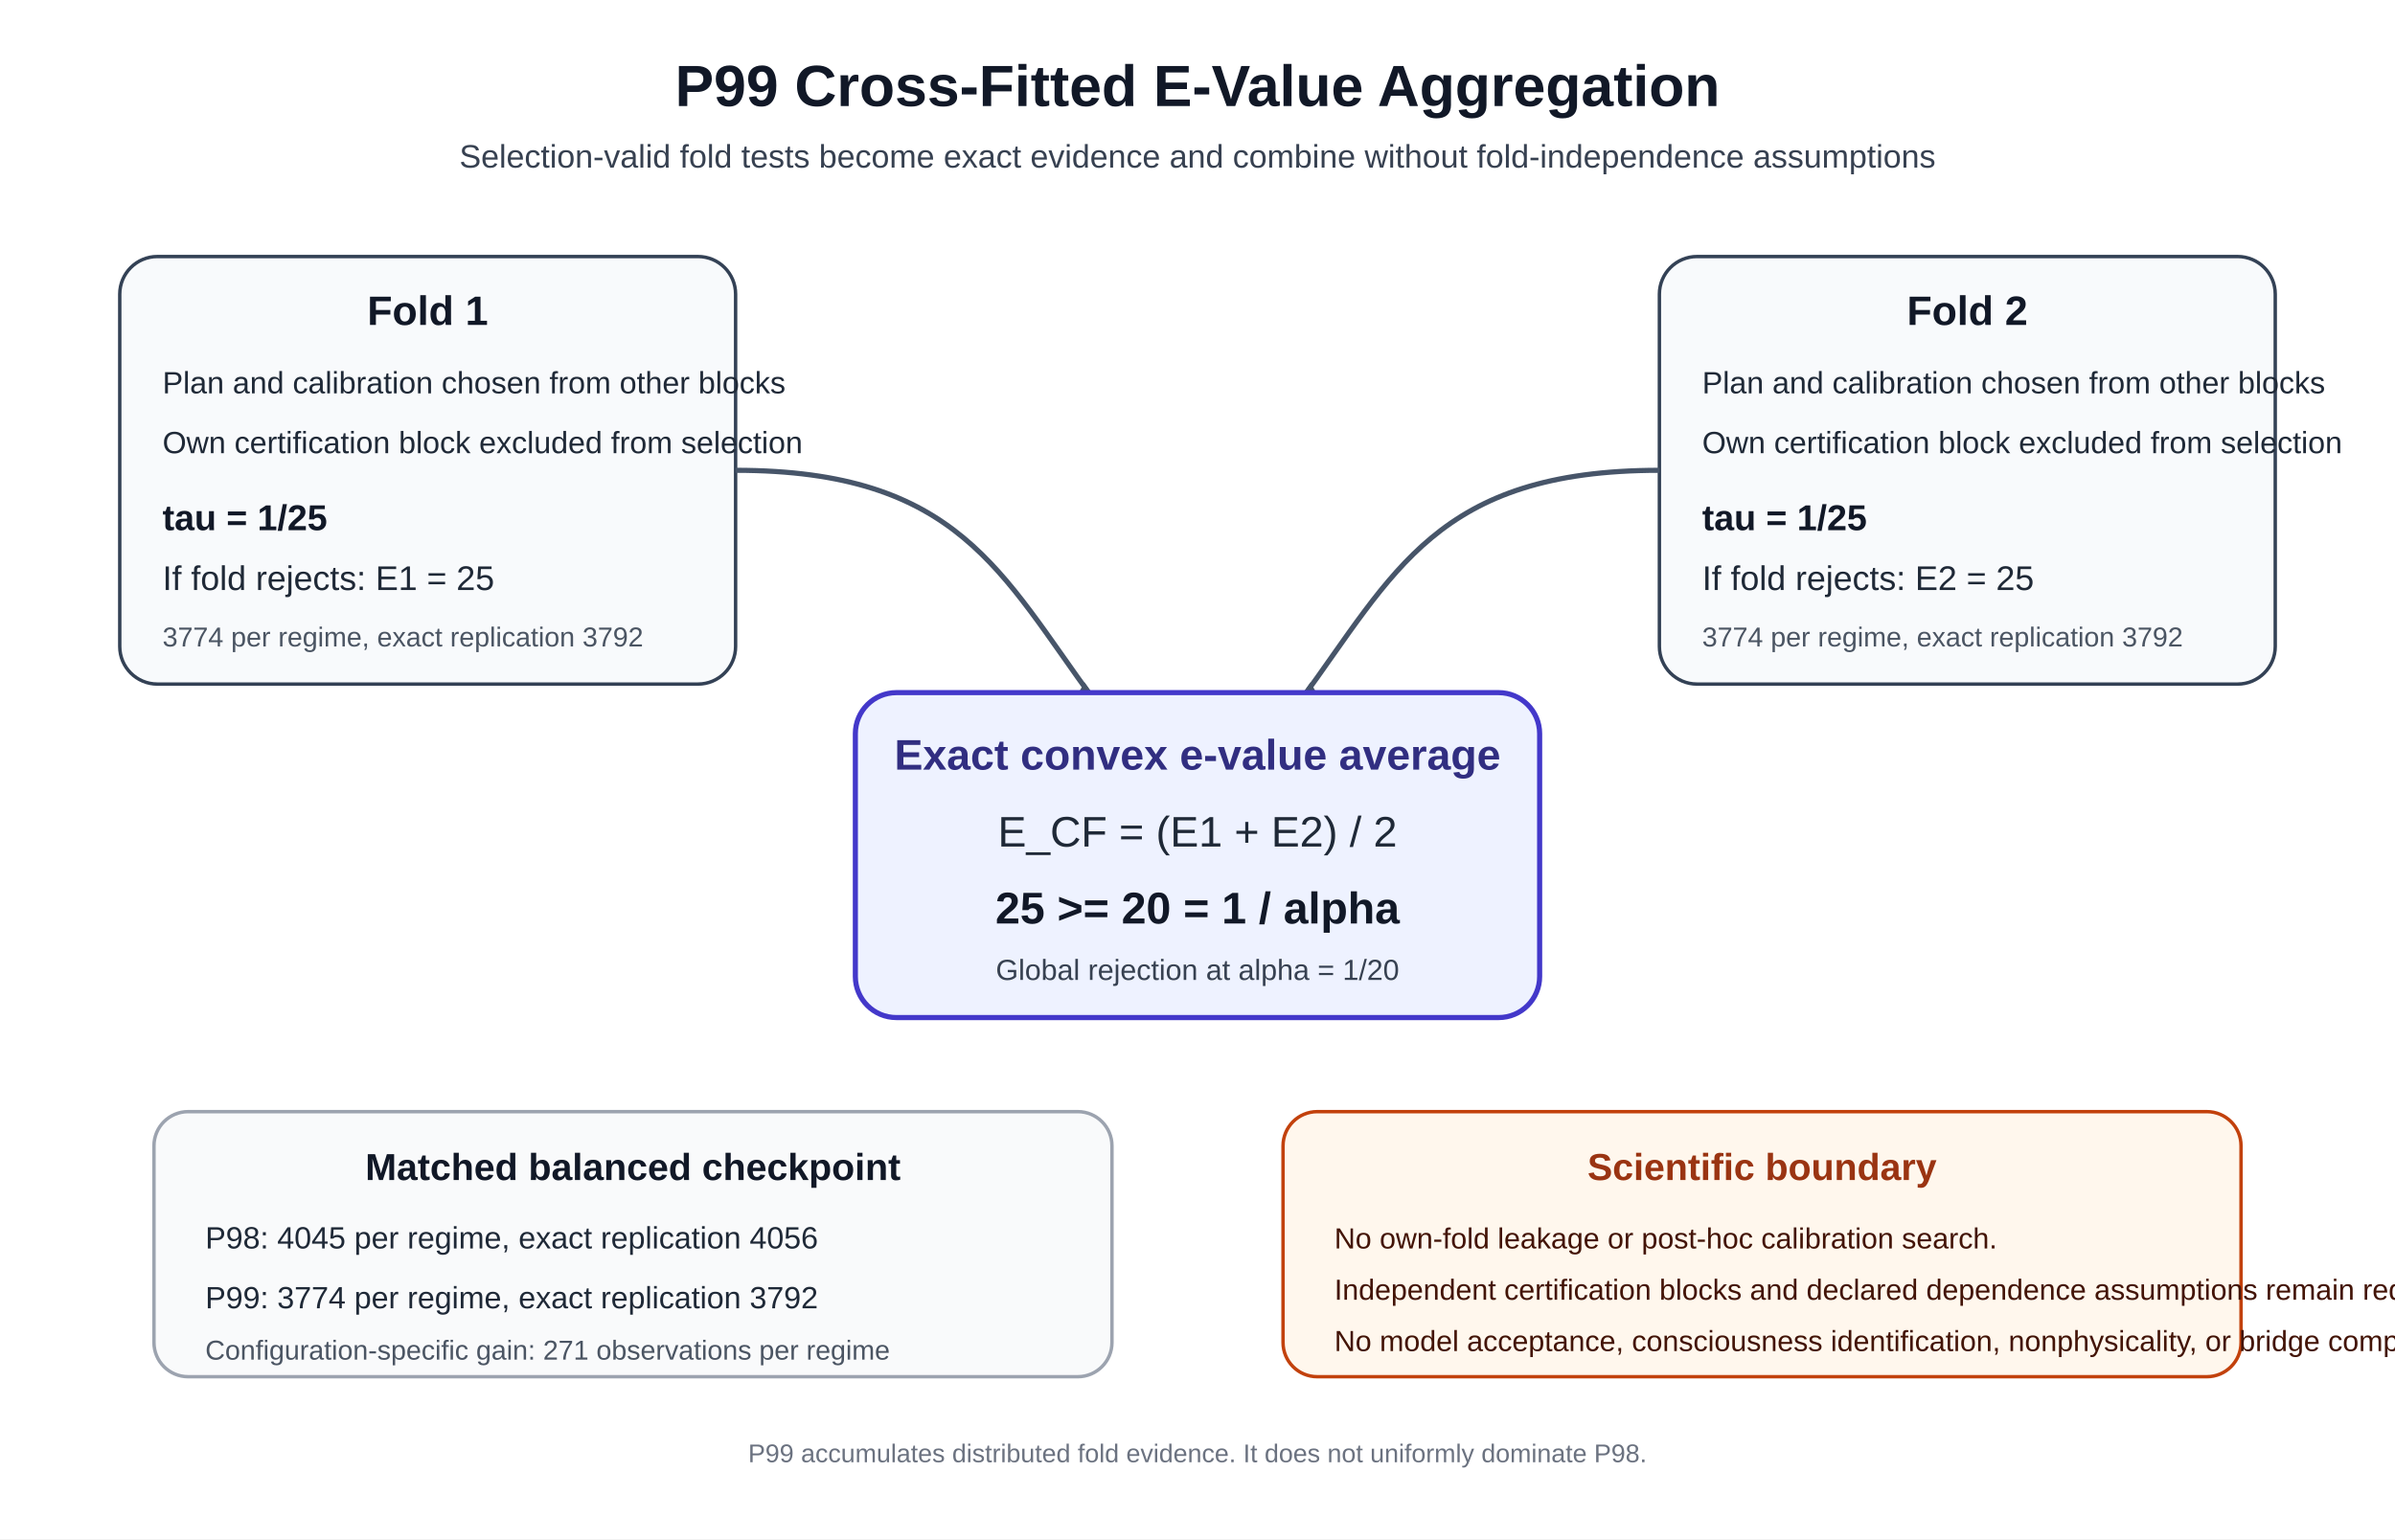
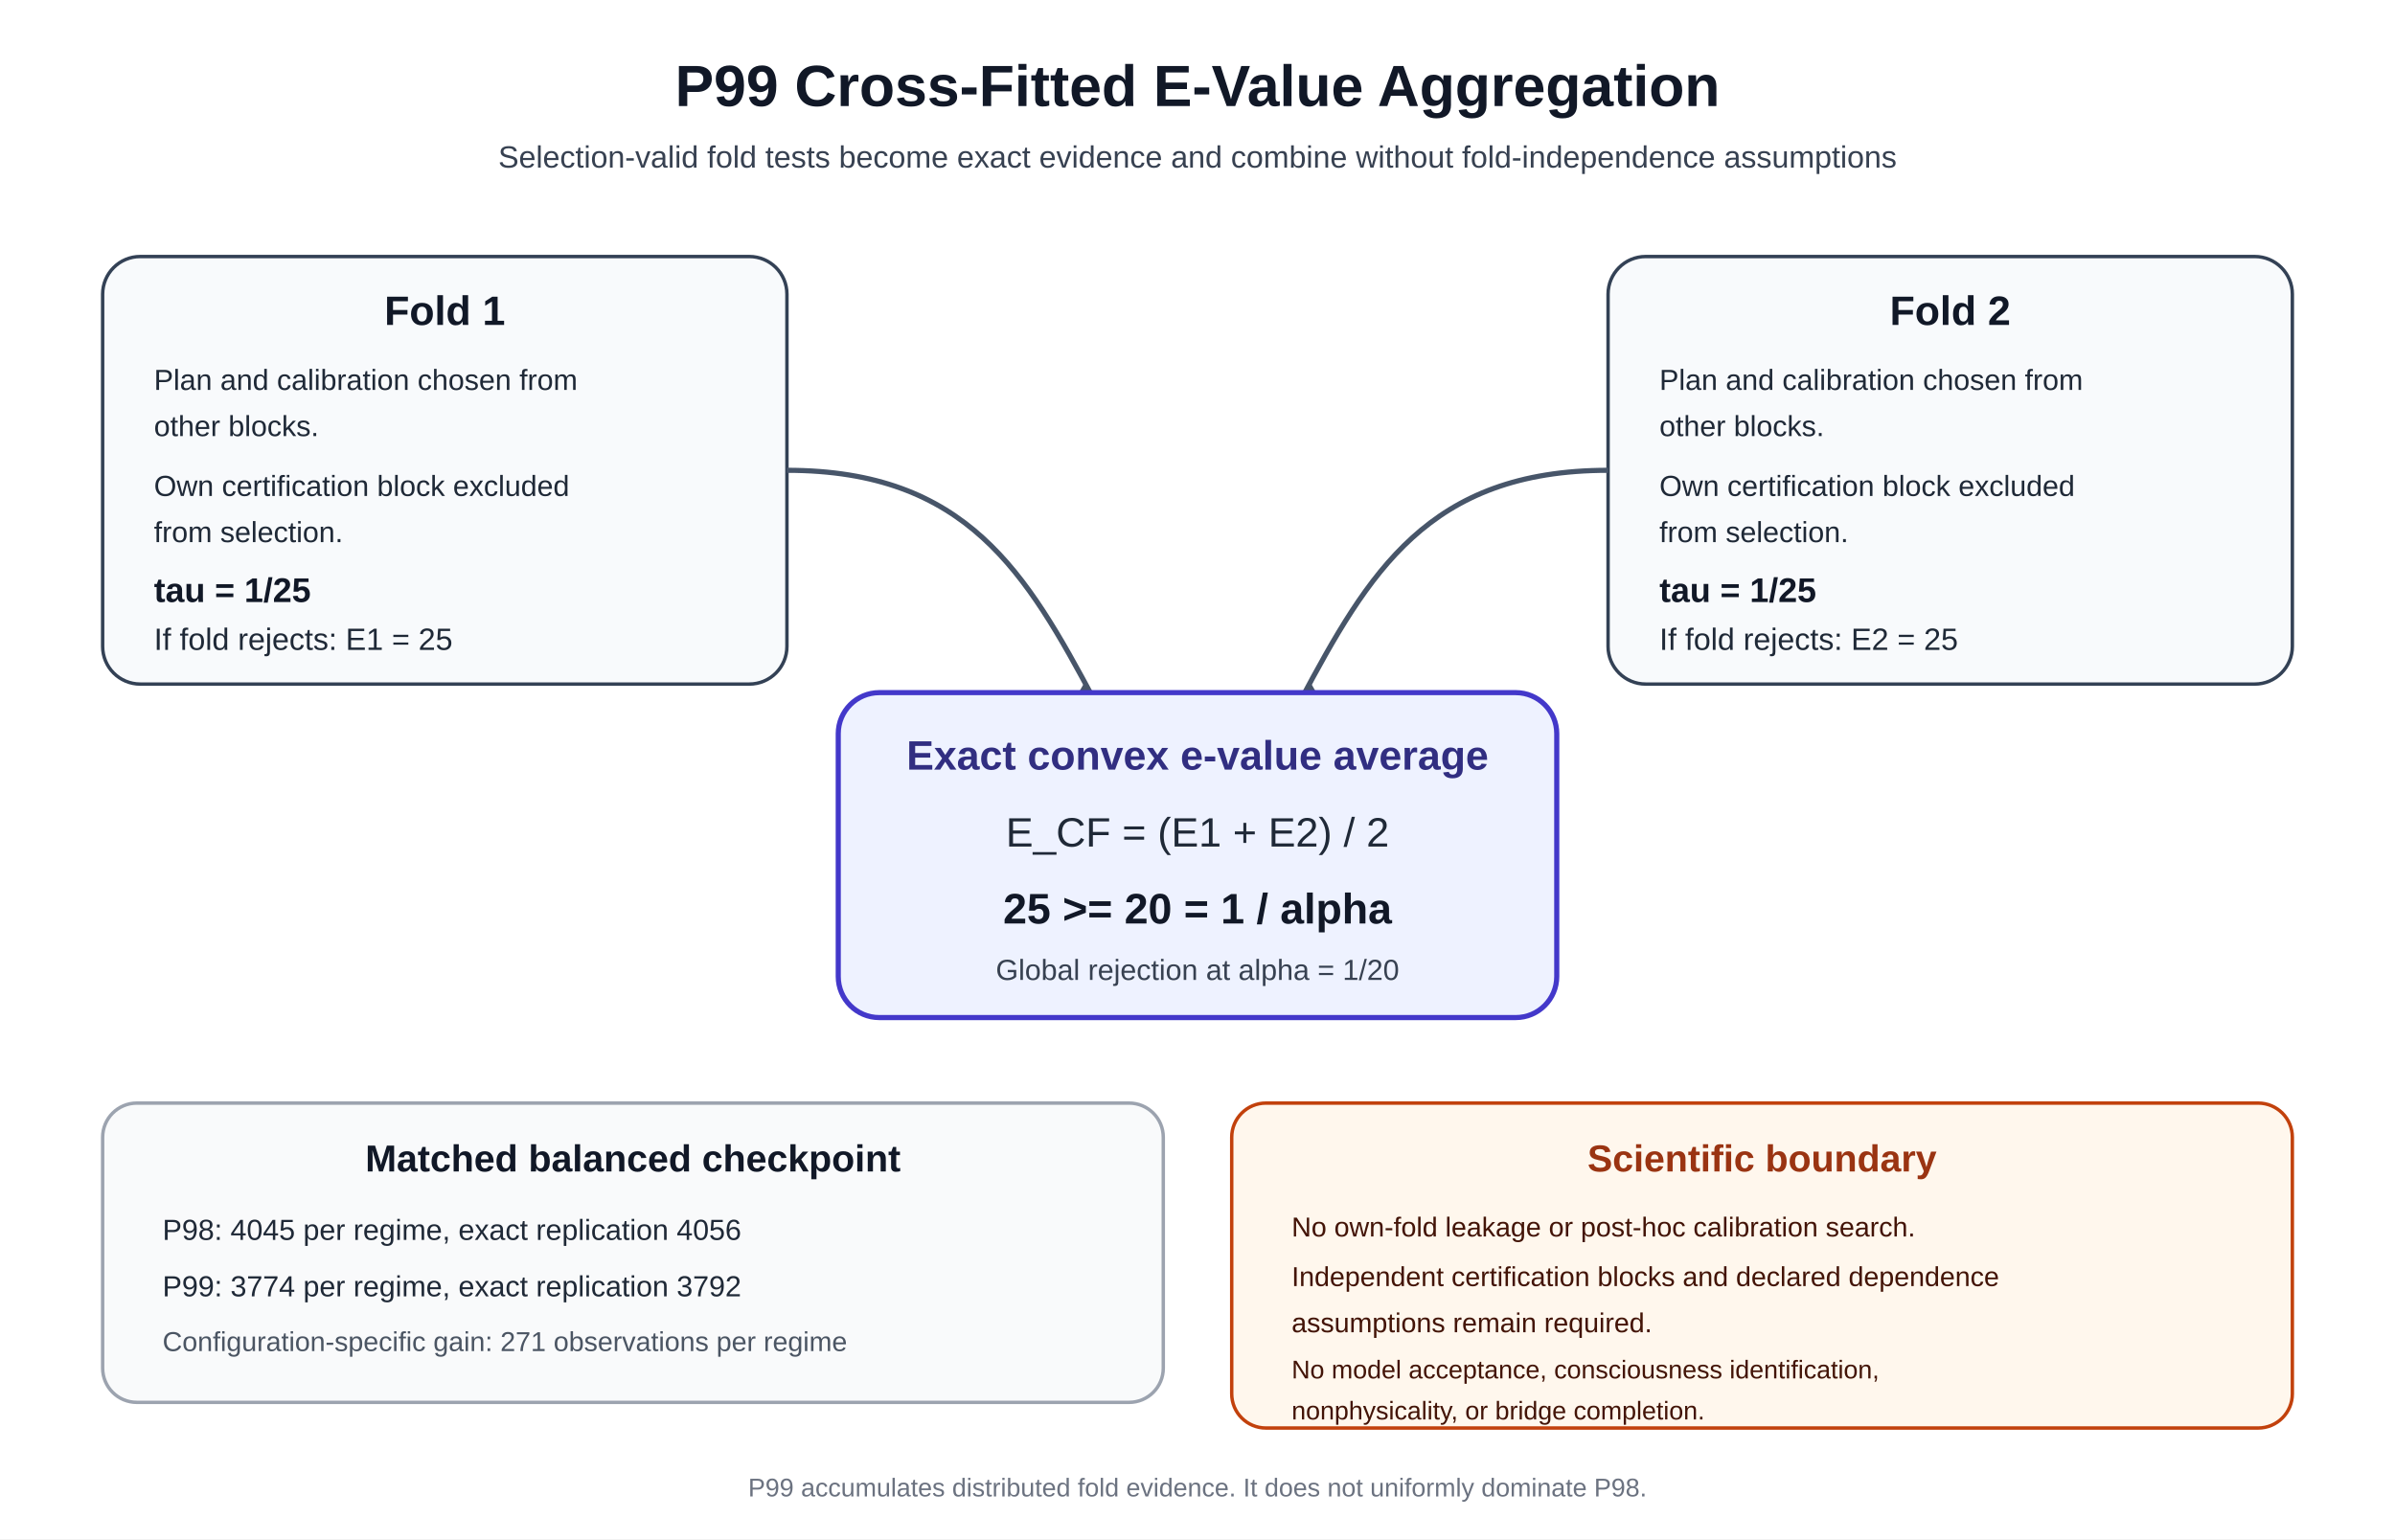
<svg xmlns="http://www.w3.org/2000/svg" width="1400" height="900" viewBox="0 0 1400 900" role="img" aria-labelledby="title desc">
  <rect width="1400" height="900" fill="#ffffff" />
  <text x="700" y="62" text-anchor="middle" font-family="Arial, Helvetica, sans-serif" font-size="34" font-weight="700" fill="#111827">P99 Cross-Fitted E-Value Aggregation</text>
-   <text x="700" y="98" text-anchor="middle" font-family="Arial, Helvetica, sans-serif" font-size="19" fill="#374151">Selection-valid fold tests become exact evidence and combine without fold-independence assumptions</text>
-   <rect x="70" y="150" width="360" height="250" rx="22" fill="#f8fafc" stroke="#334155" stroke-width="2" />
-   <text x="250" y="190" text-anchor="middle" font-family="Arial, Helvetica, sans-serif" font-size="24" font-weight="700" fill="#111827">Fold 1</text>
-   <text x="95" y="230" font-family="Arial, Helvetica, sans-serif" font-size="18" fill="#1f2937">Plan and calibration chosen from other blocks</text>
-   <text x="95" y="265" font-family="Arial, Helvetica, sans-serif" font-size="18" fill="#1f2937">Own certification block excluded from selection</text>
-   <text x="95" y="310" font-family="Arial, Helvetica, sans-serif" font-size="21" font-weight="700" fill="#111827">tau = 1/25</text>
-   <text x="95" y="345" font-family="Arial, Helvetica, sans-serif" font-size="20" fill="#1f2937">If fold rejects: E1 = 25</text>
-   <text x="95" y="378" font-family="Arial, Helvetica, sans-serif" font-size="16" fill="#4b5563">3774 per regime, exact replication 3792</text>
-   <rect x="970" y="150" width="360" height="250" rx="22" fill="#f8fafc" stroke="#334155" stroke-width="2" />
-   <text x="1150" y="190" text-anchor="middle" font-family="Arial, Helvetica, sans-serif" font-size="24" font-weight="700" fill="#111827">Fold 2</text>
-   <text x="995" y="230" font-family="Arial, Helvetica, sans-serif" font-size="18" fill="#1f2937">Plan and calibration chosen from other blocks</text>
-   <text x="995" y="265" font-family="Arial, Helvetica, sans-serif" font-size="18" fill="#1f2937">Own certification block excluded from selection</text>
-   <text x="995" y="310" font-family="Arial, Helvetica, sans-serif" font-size="21" font-weight="700" fill="#111827">tau = 1/25</text>
-   <text x="995" y="345" font-family="Arial, Helvetica, sans-serif" font-size="20" fill="#1f2937">If fold rejects: E2 = 25</text>
-   <text x="995" y="378" font-family="Arial, Helvetica, sans-serif" font-size="16" fill="#4b5563">3774 per regime, exact replication 3792</text>
-   <path d="M430 275 C560 275 585 335 640 410" fill="none" stroke="#475569" stroke-width="3" />
-   <path d="M970 275 C840 275 815 335 760 410" fill="none" stroke="#475569" stroke-width="3" />
+   <text x="700" y="98" text-anchor="middle" font-family="Arial, Helvetica, sans-serif" font-size="18" fill="#374151">Selection-valid fold tests become exact evidence and combine without fold-independence assumptions</text>
+   <rect x="60" y="150" width="400" height="250" rx="22" fill="#f8fafc" stroke="#334155" stroke-width="2" />
+   <text x="260" y="190" text-anchor="middle" font-family="Arial, Helvetica, sans-serif" font-size="24" font-weight="700" fill="#111827">Fold 1</text>
+   <text x="90" y="228" font-family="Arial, Helvetica, sans-serif" font-size="17" fill="#1f2937">Plan and calibration chosen from</text>
+   <text x="90" y="255" font-family="Arial, Helvetica, sans-serif" font-size="17" fill="#1f2937">other blocks.</text>
+   <text x="90" y="290" font-family="Arial, Helvetica, sans-serif" font-size="17" fill="#1f2937">Own certification block excluded</text>
+   <text x="90" y="317" font-family="Arial, Helvetica, sans-serif" font-size="17" fill="#1f2937">from selection.</text>
+   <text x="90" y="352" font-family="Arial, Helvetica, sans-serif" font-size="20" font-weight="700" fill="#111827">tau = 1/25</text>
+   <text x="90" y="380" font-family="Arial, Helvetica, sans-serif" font-size="18" fill="#1f2937">If fold rejects: E1 = 25</text>
+   <rect x="940" y="150" width="400" height="250" rx="22" fill="#f8fafc" stroke="#334155" stroke-width="2" />
+   <text x="1140" y="190" text-anchor="middle" font-family="Arial, Helvetica, sans-serif" font-size="24" font-weight="700" fill="#111827">Fold 2</text>
+   <text x="970" y="228" font-family="Arial, Helvetica, sans-serif" font-size="17" fill="#1f2937">Plan and calibration chosen from</text>
+   <text x="970" y="255" font-family="Arial, Helvetica, sans-serif" font-size="17" fill="#1f2937">other blocks.</text>
+   <text x="970" y="290" font-family="Arial, Helvetica, sans-serif" font-size="17" fill="#1f2937">Own certification block excluded</text>
+   <text x="970" y="317" font-family="Arial, Helvetica, sans-serif" font-size="17" fill="#1f2937">from selection.</text>
+   <text x="970" y="352" font-family="Arial, Helvetica, sans-serif" font-size="20" font-weight="700" fill="#111827">tau = 1/25</text>
+   <text x="970" y="380" font-family="Arial, Helvetica, sans-serif" font-size="18" fill="#1f2937">If fold rejects: E2 = 25</text>
+   <path d="M460 275 C565 275 600 335 640 410" fill="none" stroke="#475569" stroke-width="3" />
+   <path d="M940 275 C835 275 800 335 760 410" fill="none" stroke="#475569" stroke-width="3" />
  <polygon points="634,399 646,416 627,411" fill="#475569" />
  <polygon points="766,399 754,416 773,411" fill="#475569" />
-   <rect x="500" y="405" width="400" height="190" rx="24" fill="#eef2ff" stroke="#4338ca" stroke-width="3" />
-   <text x="700" y="450" text-anchor="middle" font-family="Arial, Helvetica, sans-serif" font-size="25" font-weight="700" fill="#312e81">Exact convex e-value average</text>
-   <text x="700" y="495" text-anchor="middle" font-family="Arial, Helvetica, sans-serif" font-size="25" fill="#1f2937">E_CF = (E1 + E2) / 2</text>
-   <text x="700" y="540" text-anchor="middle" font-family="Arial, Helvetica, sans-serif" font-size="26" font-weight="700" fill="#111827">25 &gt;= 20 = 1 / alpha</text>
+   <rect x="490" y="405" width="420" height="190" rx="24" fill="#eef2ff" stroke="#4338ca" stroke-width="3" />
+   <text x="700" y="450" text-anchor="middle" font-family="Arial, Helvetica, sans-serif" font-size="24" font-weight="700" fill="#312e81">Exact convex e-value average</text>
+   <text x="700" y="495" text-anchor="middle" font-family="Arial, Helvetica, sans-serif" font-size="24" fill="#1f2937">E_CF = (E1 + E2) / 2</text>
+   <text x="700" y="540" text-anchor="middle" font-family="Arial, Helvetica, sans-serif" font-size="25" font-weight="700" fill="#111827">25 &gt;= 20 = 1 / alpha</text>
  <text x="700" y="573" text-anchor="middle" font-family="Arial, Helvetica, sans-serif" font-size="17" fill="#374151">Global rejection at alpha = 1/20</text>
-   <rect x="90" y="650" width="560" height="155" rx="20" fill="#f9fafb" stroke="#9ca3af" stroke-width="2" />
-   <text x="370" y="690" text-anchor="middle" font-family="Arial, Helvetica, sans-serif" font-size="22" font-weight="700" fill="#111827">Matched balanced checkpoint</text>
-   <text x="120" y="730" font-family="Arial, Helvetica, sans-serif" font-size="18" fill="#1f2937">P98: 4045 per regime, exact replication 4056</text>
-   <text x="120" y="765" font-family="Arial, Helvetica, sans-serif" font-size="18" fill="#1f2937">P99: 3774 per regime, exact replication 3792</text>
-   <text x="120" y="795" font-family="Arial, Helvetica, sans-serif" font-size="16" fill="#4b5563">Configuration-specific gain: 271 observations per regime</text>
-   <rect x="750" y="650" width="560" height="155" rx="20" fill="#fff7ed" stroke="#c2410c" stroke-width="2" />
-   <text x="1030" y="690" text-anchor="middle" font-family="Arial, Helvetica, sans-serif" font-size="22" font-weight="700" fill="#9a3412">Scientific boundary</text>
-   <text x="780" y="730" font-family="Arial, Helvetica, sans-serif" font-size="17" fill="#431407">No own-fold leakage or post-hoc calibration search.</text>
-   <text x="780" y="760" font-family="Arial, Helvetica, sans-serif" font-size="17" fill="#431407">Independent certification blocks and declared dependence assumptions remain required.</text>
-   <text x="780" y="790" font-family="Arial, Helvetica, sans-serif" font-size="17" fill="#431407">No model acceptance, consciousness identification, nonphysicality, or bridge completion.</text>
-   <text x="700" y="855" text-anchor="middle" font-family="Arial, Helvetica, sans-serif" font-size="15" fill="#6b7280">P99 accumulates distributed fold evidence. It does not uniformly dominate P98.</text>
+   <rect x="60" y="645" width="620" height="175" rx="20" fill="#f9fafb" stroke="#9ca3af" stroke-width="2" />
+   <text x="370" y="685" text-anchor="middle" font-family="Arial, Helvetica, sans-serif" font-size="22" font-weight="700" fill="#111827">Matched balanced checkpoint</text>
+   <text x="95" y="725" font-family="Arial, Helvetica, sans-serif" font-size="17" fill="#1f2937">P98: 4045 per regime, exact replication 4056</text>
+   <text x="95" y="758" font-family="Arial, Helvetica, sans-serif" font-size="17" fill="#1f2937">P99: 3774 per regime, exact replication 3792</text>
+   <text x="95" y="790" font-family="Arial, Helvetica, sans-serif" font-size="16" fill="#4b5563">Configuration-specific gain: 271 observations per regime</text>
+   <rect x="720" y="645" width="620" height="190" rx="20" fill="#fff7ed" stroke="#c2410c" stroke-width="2" />
+   <text x="1030" y="685" text-anchor="middle" font-family="Arial, Helvetica, sans-serif" font-size="22" font-weight="700" fill="#9a3412">Scientific boundary</text>
+   <text x="755" y="723" font-family="Arial, Helvetica, sans-serif" font-size="16" fill="#431407">No own-fold leakage or post-hoc calibration search.</text>
+   <text x="755" y="752" font-family="Arial, Helvetica, sans-serif" font-size="16" fill="#431407">Independent certification blocks and declared dependence</text>
+   <text x="755" y="779" font-family="Arial, Helvetica, sans-serif" font-size="16" fill="#431407">assumptions remain required.</text>
+   <text x="755" y="806" font-family="Arial, Helvetica, sans-serif" font-size="15" fill="#431407">No model acceptance, consciousness identification,</text>
+   <text x="755" y="830" font-family="Arial, Helvetica, sans-serif" font-size="15" fill="#431407">nonphysicality, or bridge completion.</text>
+   <text x="700" y="875" text-anchor="middle" font-family="Arial, Helvetica, sans-serif" font-size="15" fill="#6b7280">P99 accumulates distributed fold evidence. It does not uniformly dominate P98.</text>
</svg>
